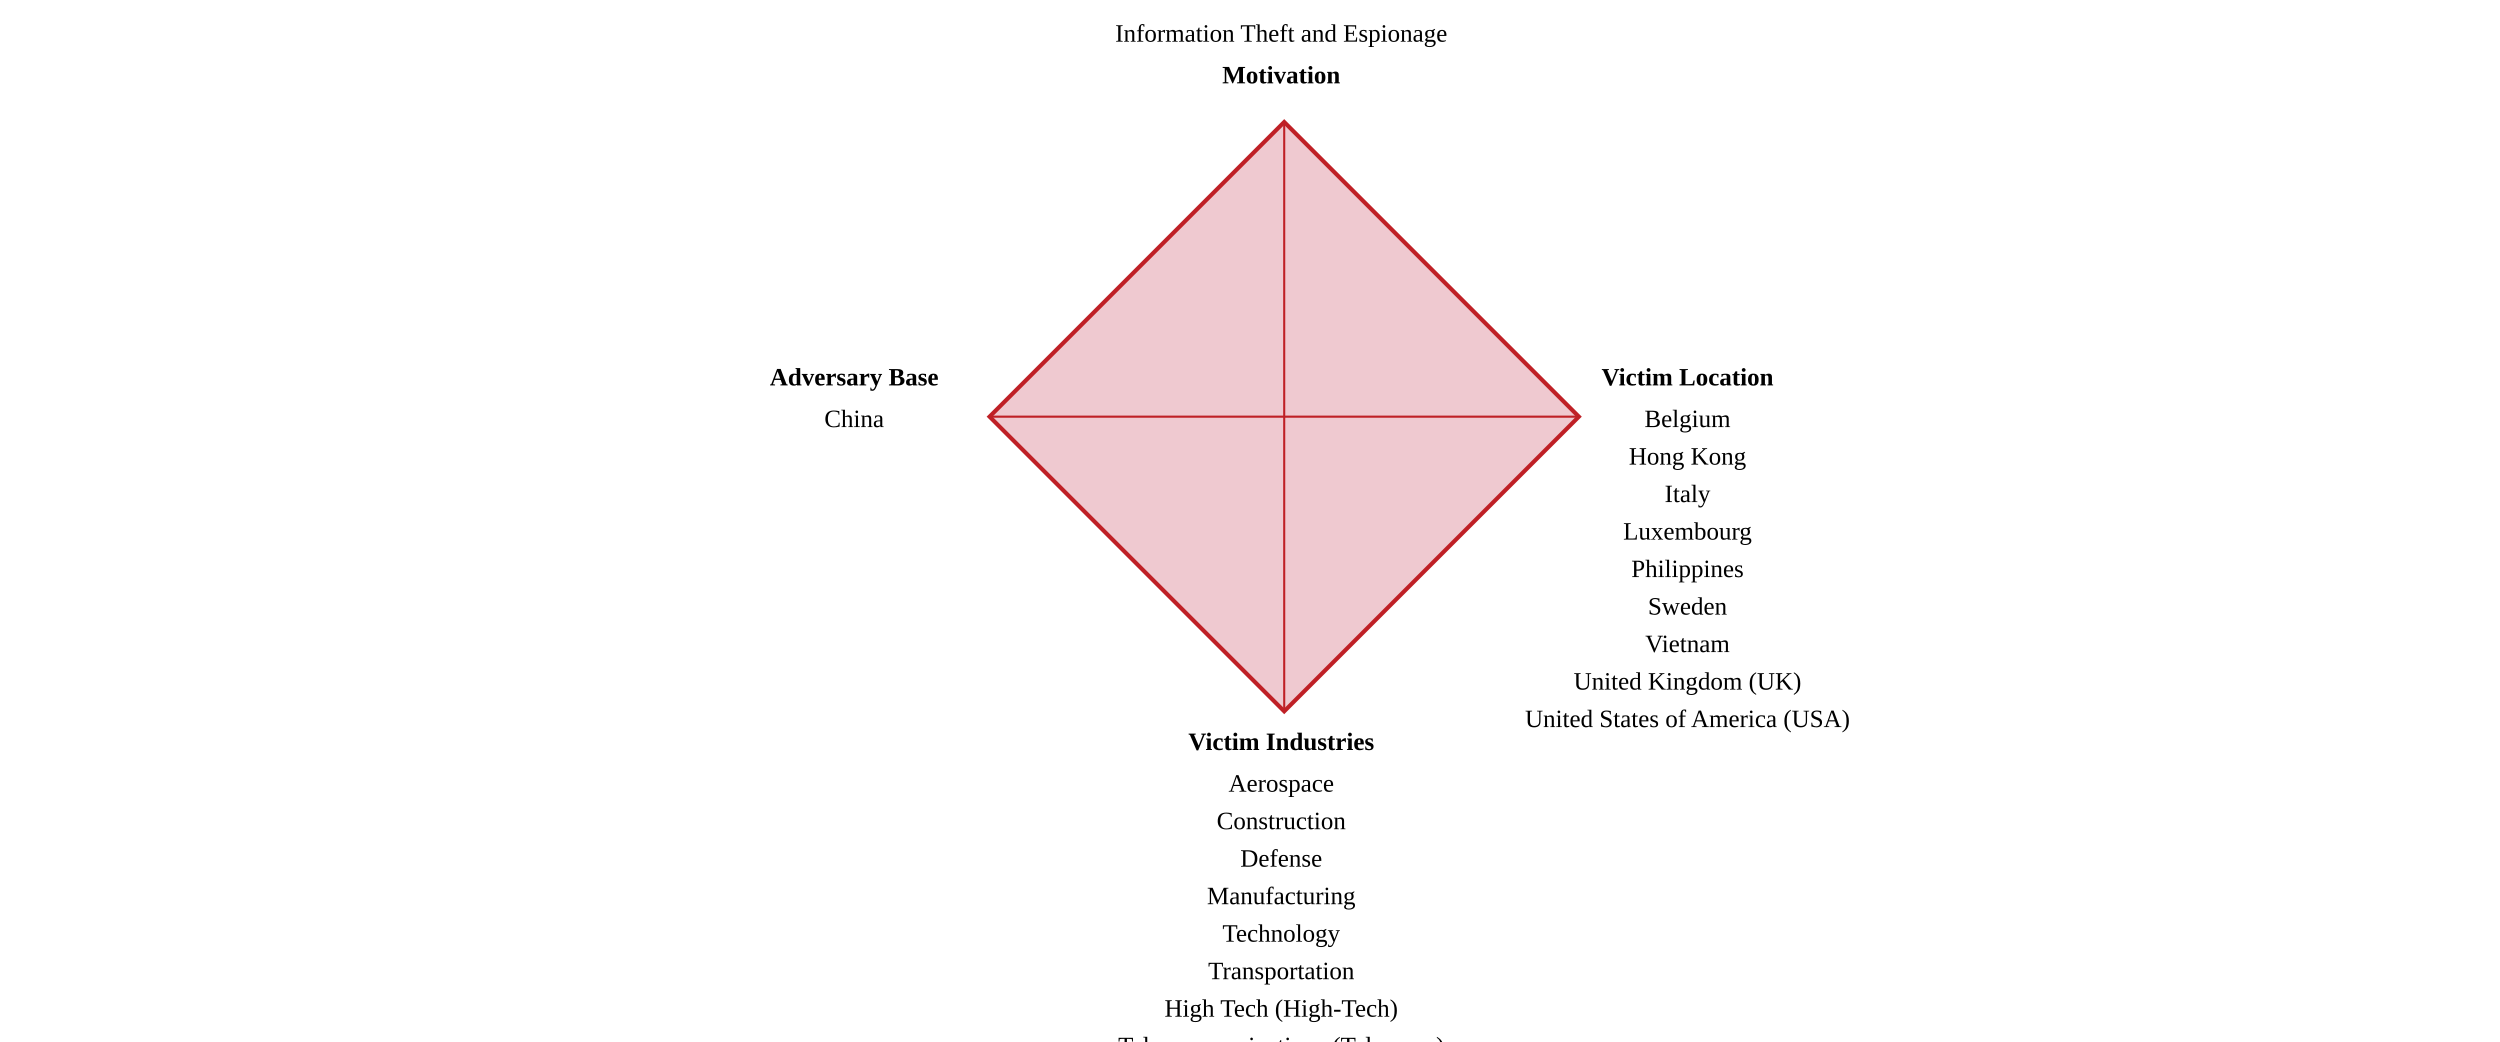
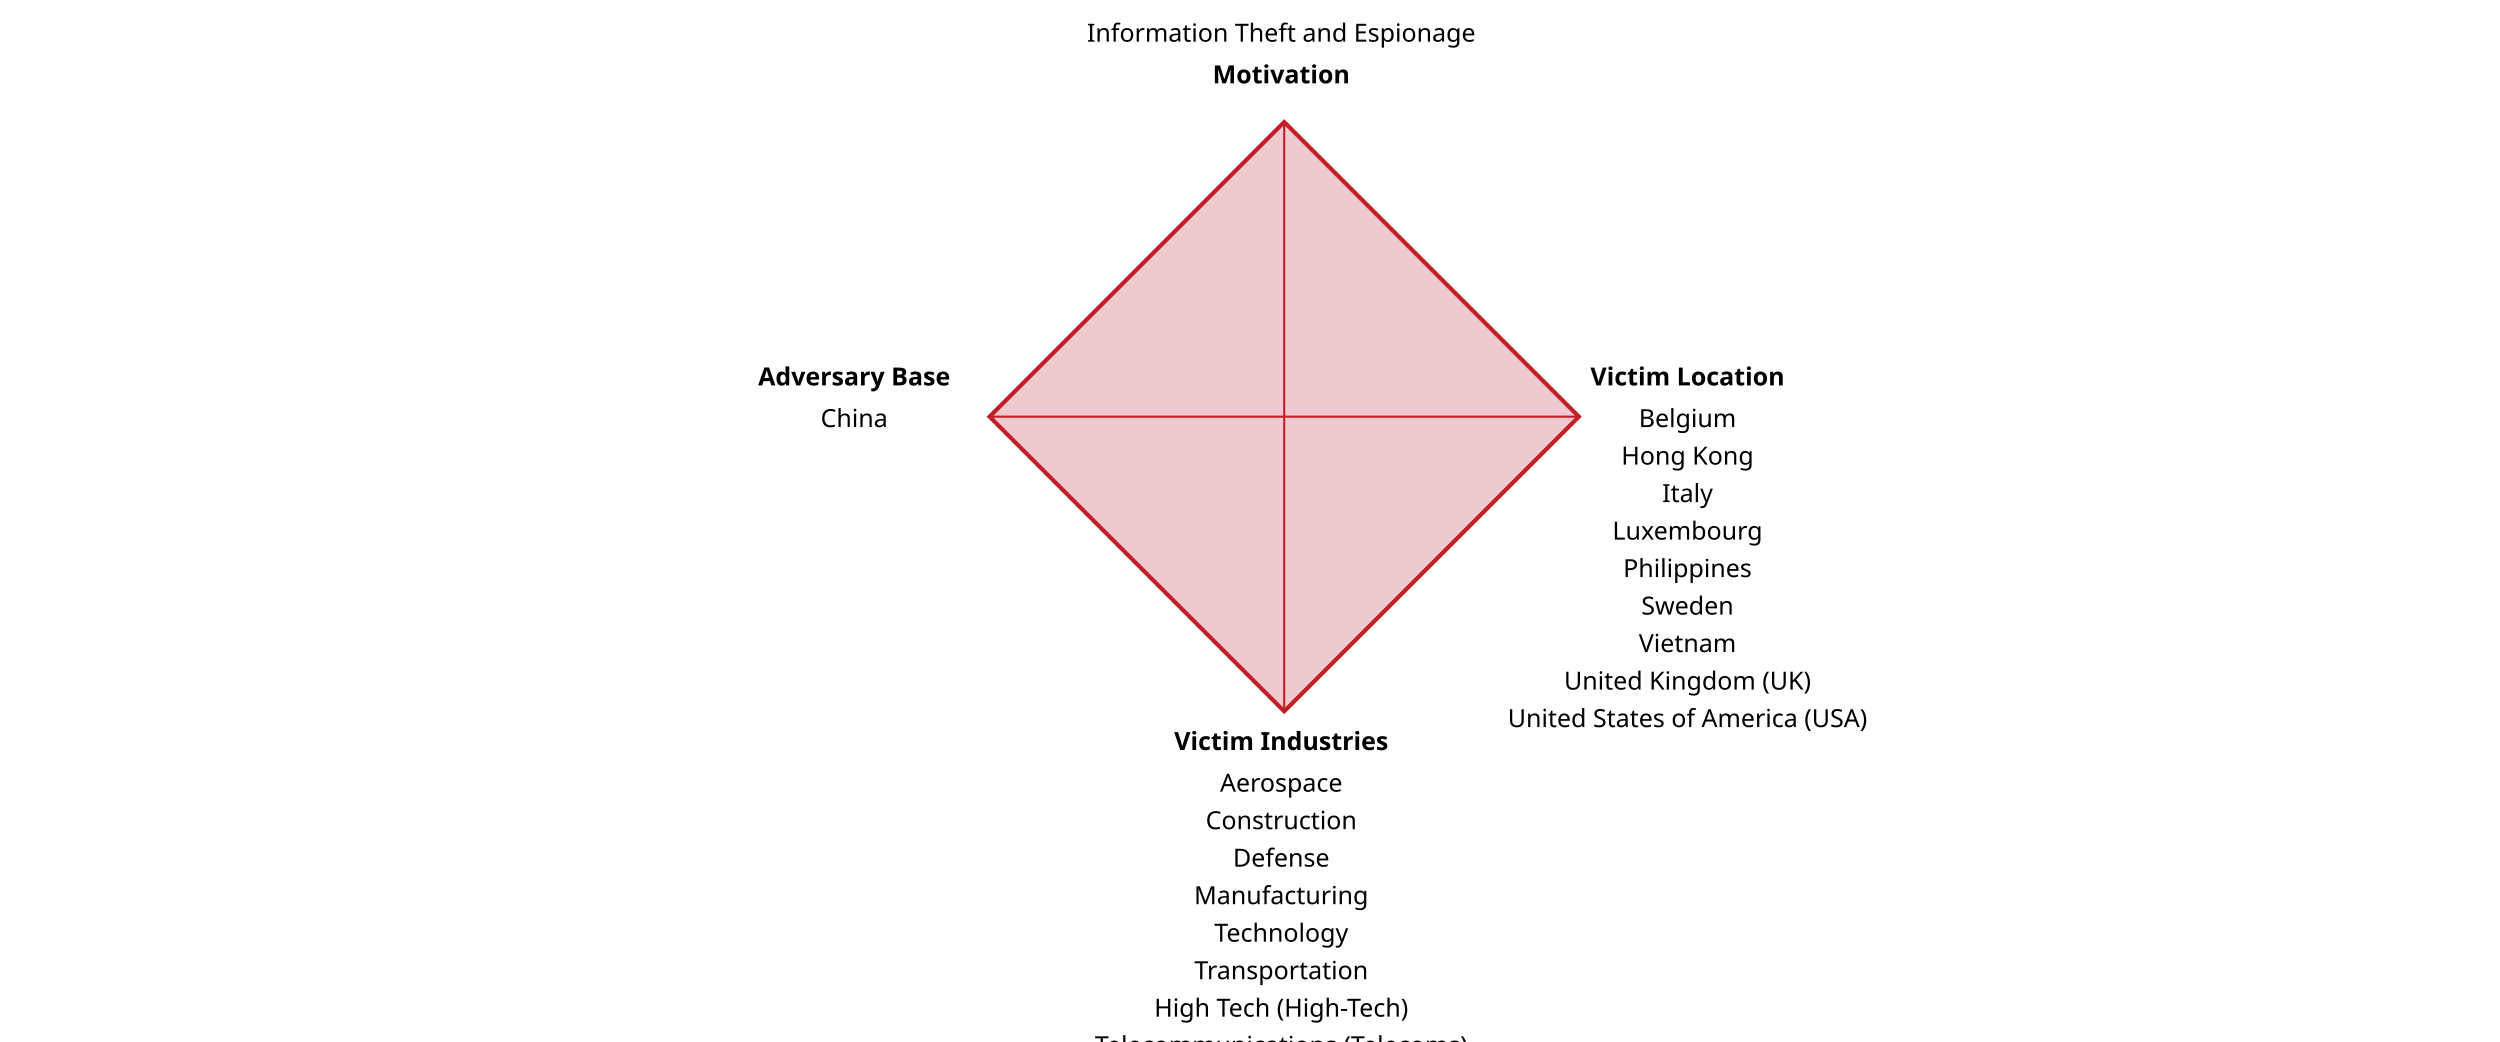
<svg xmlns="http://www.w3.org/2000/svg" viewBox="0 0 1200 500" version="1.1">
  <g transform="translate(475 200) rotate(-45)">
    <rect x="0" y="0" width="200" height="200" fill="#efc9d0" stroke="#bf2026ff" stroke-width="2" />
    <line x1="0" y1="0" x2="200" y2="200" stroke="#bf2026ff" />
    <line x1="0" y1="200" x2="200" y2="0" stroke="#bf2026ff" />
  </g>
  <g id="diamond_labels" transform="translate(475 200)">
-     <text x="140" y="-160" id="svg_motivation" style="font-weight:bold" text-anchor="middle">Motivation</text>
-     <text x="140" y="-180" id="svg_motivation_detail" text-anchor="middle">Information Theft and Espionage</text>
-     <text x="140" y="160" id="svg_industry" style="font-weight:bold" text-anchor="middle">Victim Industries</text>
-     <text x="140" y="180" id="svg_industry_detail" text-anchor="middle">Aerospace</text>
-     <text x="140" y="198" id="svg_industry_detail" text-anchor="middle">Construction</text>
-     <text x="140" y="216" id="svg_industry_detail" text-anchor="middle">Defense</text>
-     <text x="140" y="234" id="svg_industry_detail" text-anchor="middle">Manufacturing</text>
-     <text x="140" y="252" id="svg_industry_detail" text-anchor="middle">Technology</text>
-     <text x="140" y="270" id="svg_industry_detail" text-anchor="middle">Transportation</text>
-     <text x="140" y="288" id="svg_industry_detail" text-anchor="middle">High Tech (High-Tech)</text>
-     <text x="140" y="306" id="svg_industry_detail" text-anchor="middle">Telecommunications (Telecoms)</text>
-     <text x="-65" y="-15" id="svg_base" style="font-weight:bold" text-anchor="middle">Adversary Base</text>
-     <text x="-65" y="5" id="svg_base_detail" text-anchor="middle">China</text>
-     <text x="335" y="-15" id="svg_victim_country" style="font-weight:bold" text-anchor="middle">Victim Location</text>
-     <text x="335" y="5" id="svg_victim_country_detail" text-anchor="middle">Belgium</text>
-     <text x="335" y="23" id="svg_victim_country_detail" text-anchor="middle">Hong Kong</text>
-     <text x="335" y="41" id="svg_victim_country_detail" text-anchor="middle">Italy</text>
-     <text x="335" y="59" id="svg_victim_country_detail" text-anchor="middle">Luxembourg</text>
-     <text x="335" y="77" id="svg_victim_country_detail" text-anchor="middle">Philippines</text>
-     <text x="335" y="95" id="svg_victim_country_detail" text-anchor="middle">Sweden</text>
-     <text x="335" y="113" id="svg_victim_country_detail" text-anchor="middle">Vietnam</text>
-     <text x="335" y="131" id="svg_victim_country_detail" text-anchor="middle">United Kingdom (UK)</text>
-     <text x="335" y="149" id="svg_victim_country_detail" text-anchor="middle">United States of America (USA)</text>
+     <text x="140" y="-160" id="svg_motivation" style="font-weight:bold" font-family="sans-serif" text-anchor="middle">Motivation</text>
+     <text x="140" y="-180" id="svg_motivation_detail" font-family="sans-serif" text-anchor="middle">Information Theft and Espionage</text>
+     <text x="140" y="160" id="svg_industry" style="font-weight:bold" font-family="sans-serif" text-anchor="middle">Victim Industries</text>
+     <text x="140" y="180" id="svg_industry_detail" font-family="sans-serif" text-anchor="middle">Aerospace</text>
+     <text x="140" y="198" id="svg_industry_detail" font-family="sans-serif" text-anchor="middle">Construction</text>
+     <text x="140" y="216" id="svg_industry_detail" font-family="sans-serif" text-anchor="middle">Defense</text>
+     <text x="140" y="234" id="svg_industry_detail" font-family="sans-serif" text-anchor="middle">Manufacturing</text>
+     <text x="140" y="252" id="svg_industry_detail" font-family="sans-serif" text-anchor="middle">Technology</text>
+     <text x="140" y="270" id="svg_industry_detail" font-family="sans-serif" text-anchor="middle">Transportation</text>
+     <text x="140" y="288" id="svg_industry_detail" font-family="sans-serif" text-anchor="middle">High Tech (High-Tech)</text>
+     <text x="140" y="306" id="svg_industry_detail" font-family="sans-serif" text-anchor="middle">Telecommunications (Telecoms)</text>
+     <text x="-65" y="-15" id="svg_base" style="font-weight:bold" font-family="sans-serif" text-anchor="middle">Adversary Base</text>
+     <text x="-65" y="5" id="svg_base_detail" font-family="sans-serif" text-anchor="middle">China</text>
+     <text x="335" y="-15" id="svg_victim_country" style="font-weight:bold" font-family="sans-serif" text-anchor="middle">Victim Location</text>
+     <text x="335" y="5" id="svg_victim_country_detail" font-family="sans-serif" text-anchor="middle">Belgium</text>
+     <text x="335" y="23" id="svg_victim_country_detail" font-family="sans-serif" text-anchor="middle">Hong Kong</text>
+     <text x="335" y="41" id="svg_victim_country_detail" font-family="sans-serif" text-anchor="middle">Italy</text>
+     <text x="335" y="59" id="svg_victim_country_detail" font-family="sans-serif" text-anchor="middle">Luxembourg</text>
+     <text x="335" y="77" id="svg_victim_country_detail" font-family="sans-serif" text-anchor="middle">Philippines</text>
+     <text x="335" y="95" id="svg_victim_country_detail" font-family="sans-serif" text-anchor="middle">Sweden</text>
+     <text x="335" y="113" id="svg_victim_country_detail" font-family="sans-serif" text-anchor="middle">Vietnam</text>
+     <text x="335" y="131" id="svg_victim_country_detail" font-family="sans-serif" text-anchor="middle">United Kingdom (UK)</text>
+     <text x="335" y="149" id="svg_victim_country_detail" font-family="sans-serif" text-anchor="middle">United States of America (USA)</text>
  </g>
</svg>
